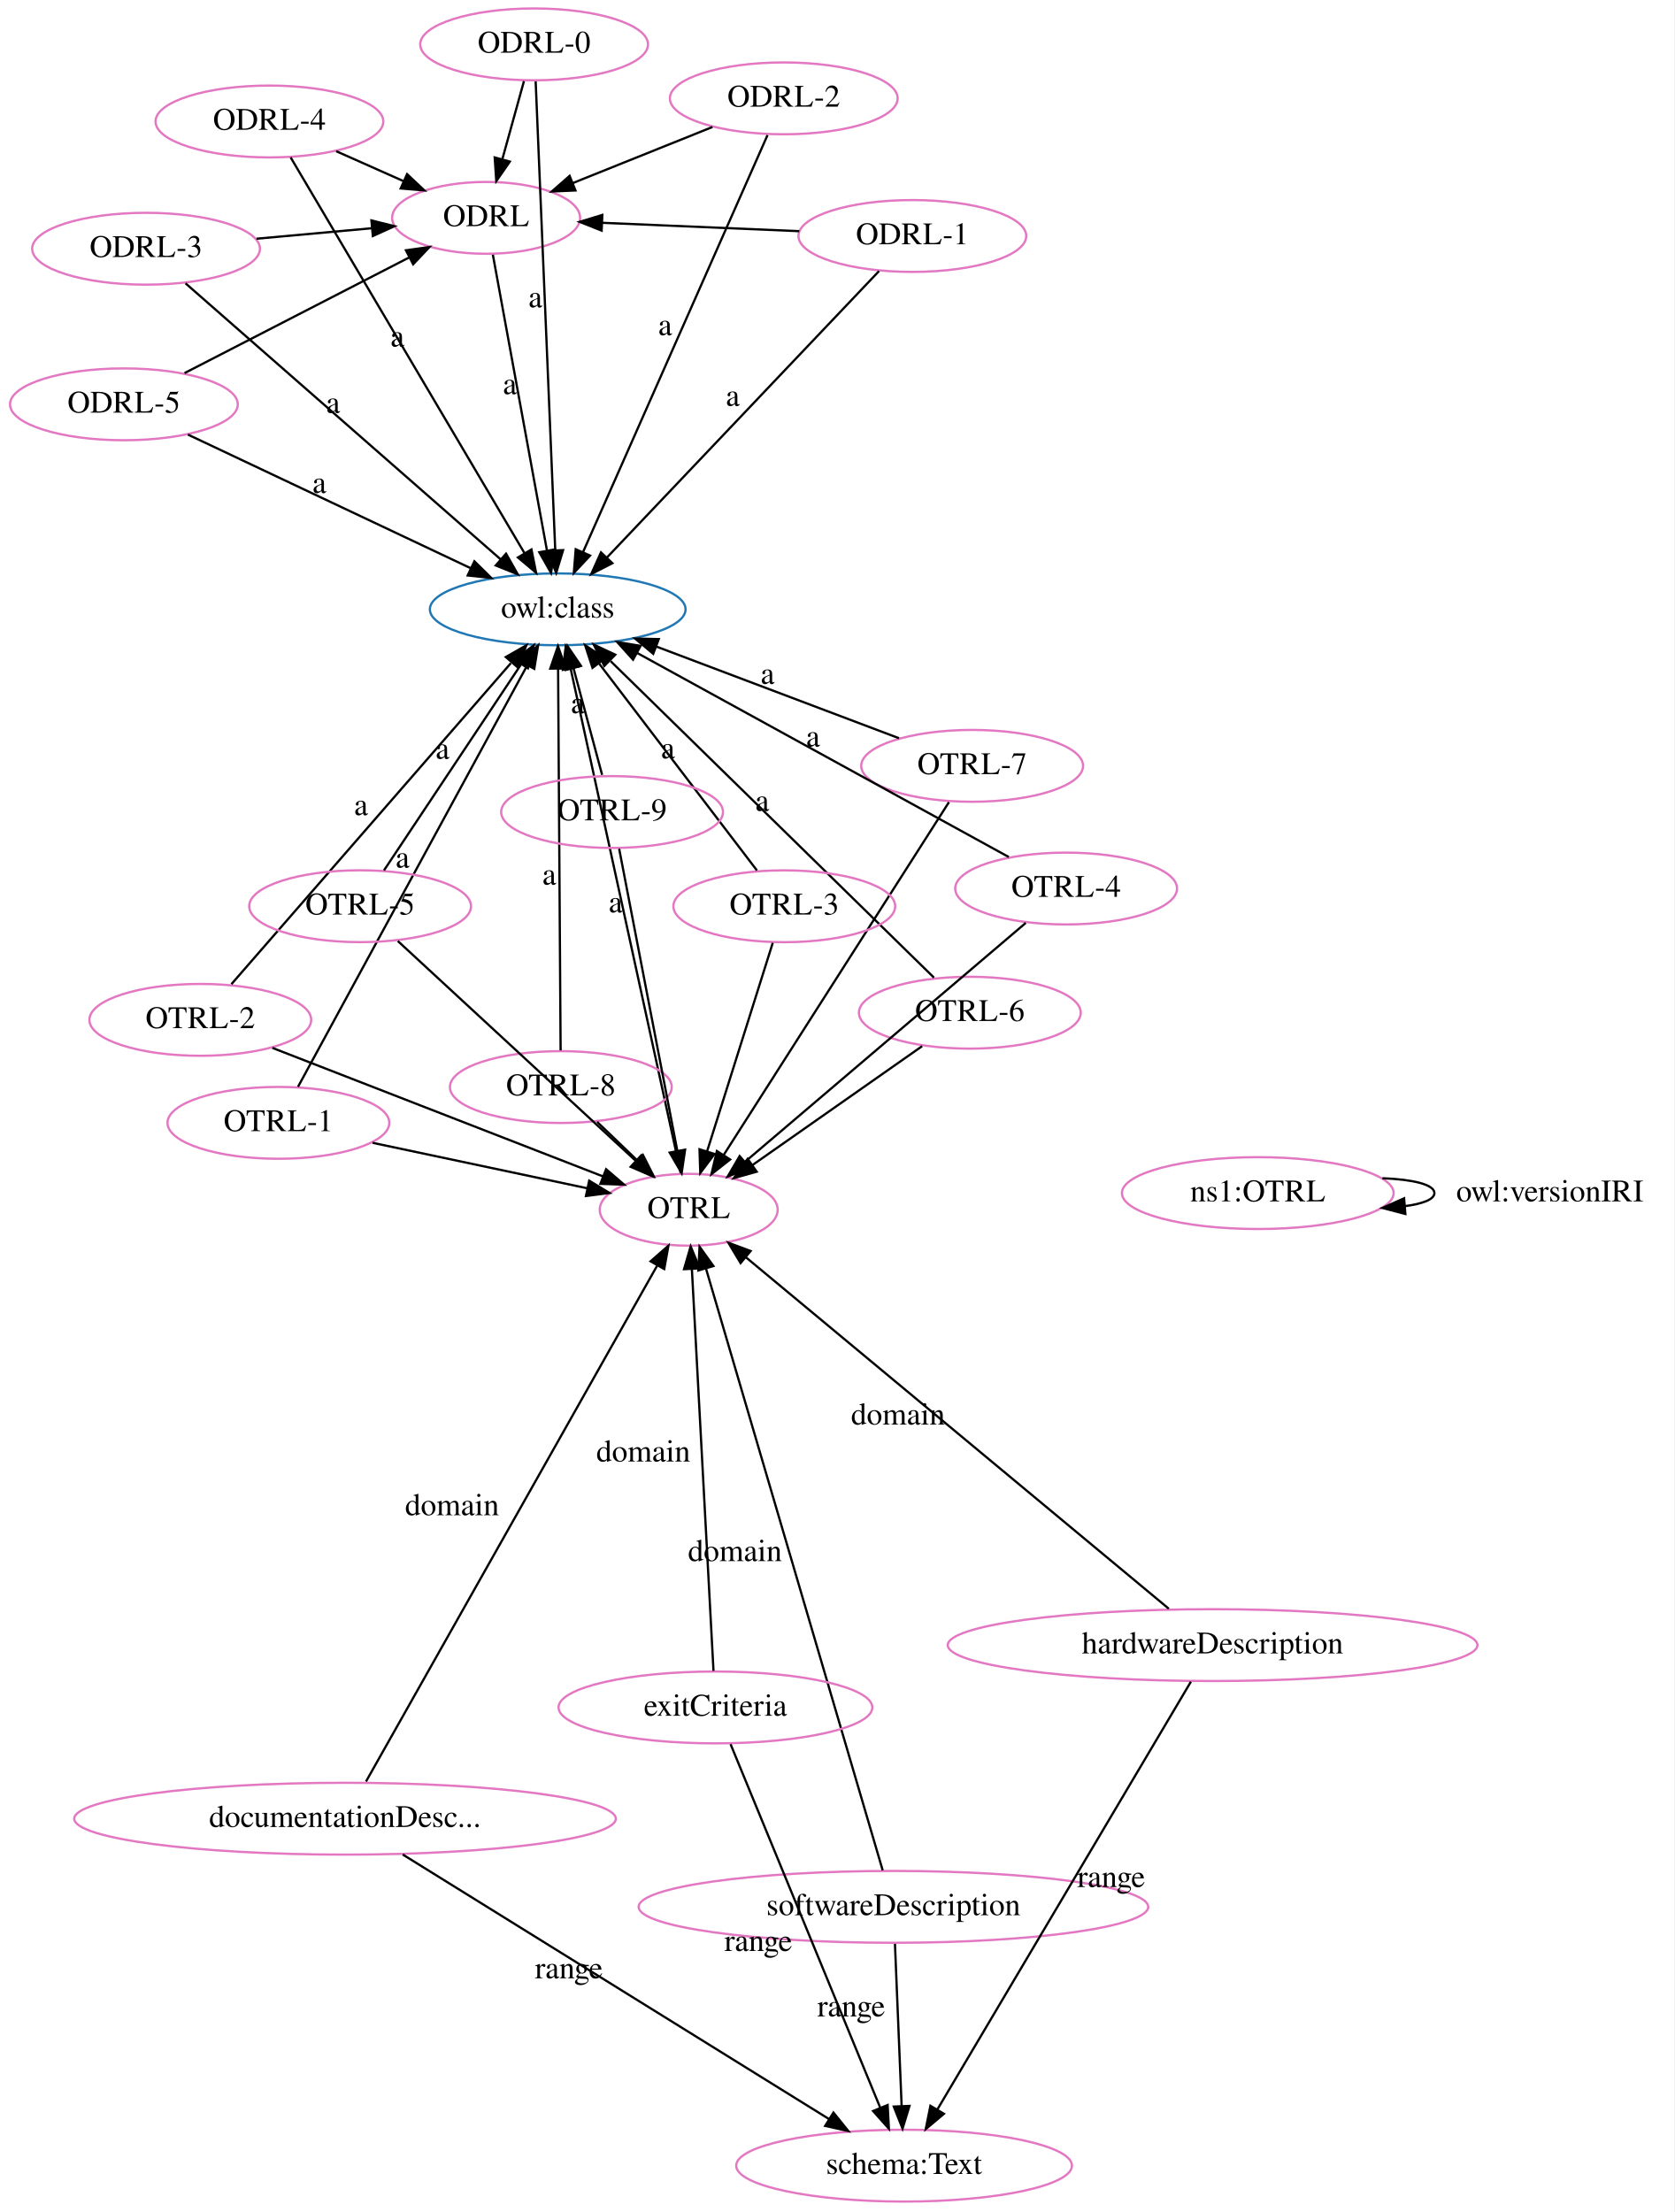
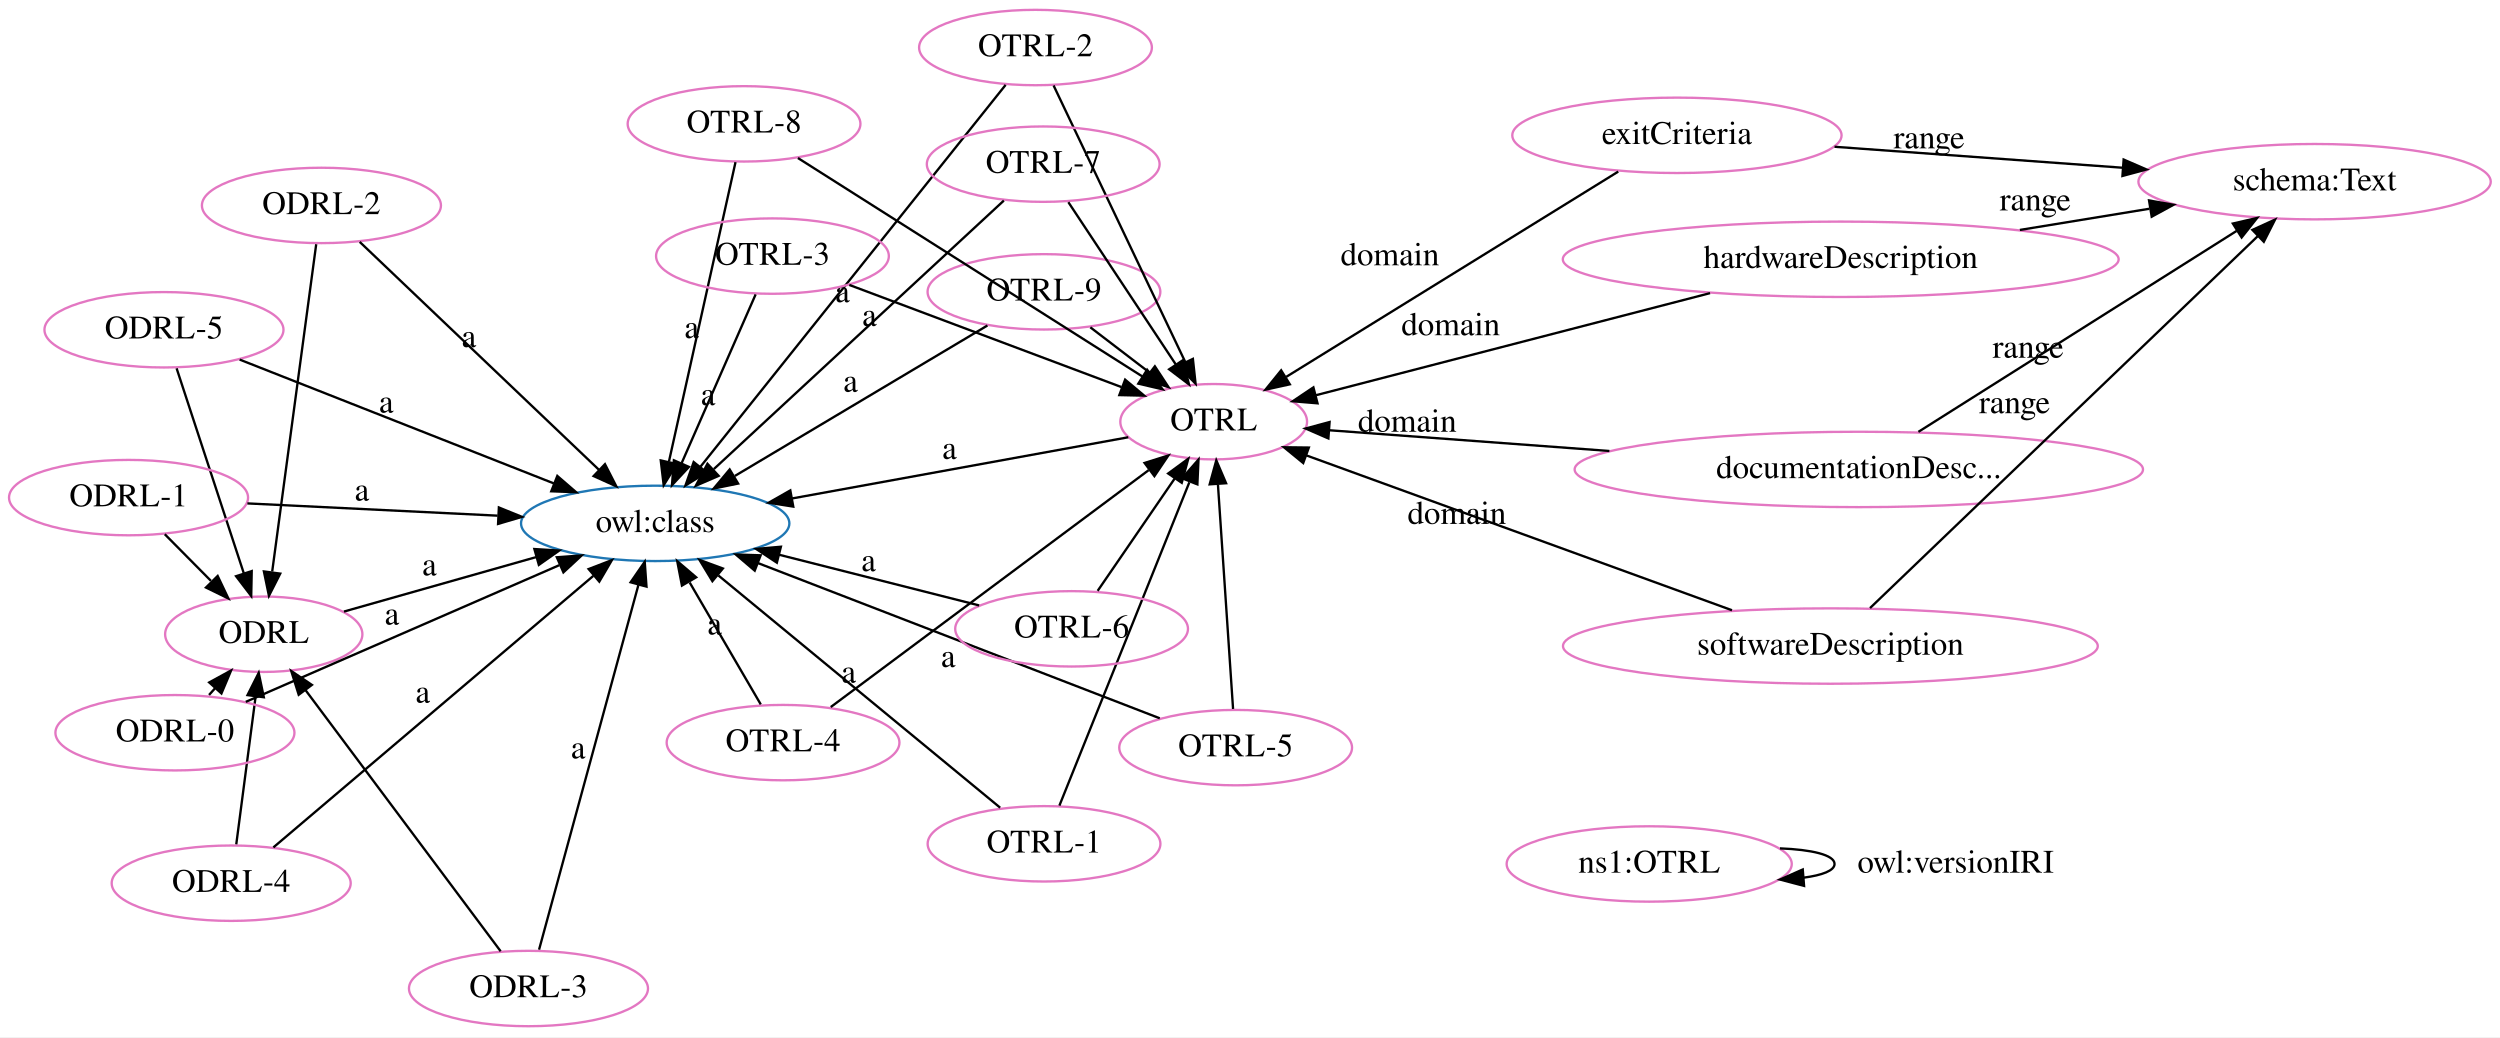
- <svg xmlns="http://www.w3.org/2000/svg" width="747pt" height="987pt" viewBox="0.00 0.00 747.05 987.00">
-   <g id="graph0" class="graph" transform="scale(1 1) rotate(0) translate(4 983)">
-     <polygon fill="white" stroke="transparent" points="-4,4 -4,-983 743.05,-983 743.05,4 -4,4" />
+ <svg xmlns="http://www.w3.org/2000/svg" width="1063pt" height="441pt" viewBox="0.00 0.00 1063.00 441.00">
+   <g id="graph0" class="graph" transform="scale(1 1) rotate(0) translate(4 437)">
+     <polygon fill="white" stroke="transparent" points="-4,4 -4,-437 1059,-437 1059,4 -4,4" />
    <g id="node1" class="node">
-       <ellipse fill="none" stroke="#1f77b4" cx="244.86" cy="-711.13" rx="57.05" ry="16.03" />
-       <text text-anchor="middle" x="244.86" y="-707.43" font-family="Times,serif" font-size="14.00">owl:class</text>
+       <ellipse fill="none" stroke="#e377c2" cx="108.15" cy="-167.32" rx="41.94" ry="16.03" />
+       <text text-anchor="middle" x="108.15" y="-163.62" font-family="Times,serif" font-size="14.00">ODRL</text>
    </g>
    <g id="node2" class="node">
-       <ellipse fill="none" stroke="#e377c2" cx="212.91" cy="-885.82" rx="41.94" ry="16.03" />
-       <text text-anchor="middle" x="212.91" y="-882.12" font-family="Times,serif" font-size="14.00">ODRL</text>
+       <ellipse fill="none" stroke="#1f77b4" cx="274.59" cy="-214.46" rx="57.05" ry="16.03" />
+       <text text-anchor="middle" x="274.59" y="-210.76" font-family="Times,serif" font-size="14.00">owl:class</text>
+     </g>
+     <g id="edge26" class="edge">
+       <path fill="none" stroke="black" d="M142.24,-176.97C165.76,-183.64 197.46,-192.61 223.93,-200.11" />
+       <polygon fill="black" stroke="black" points="223.22,-203.55 233.79,-202.91 225.12,-196.81 223.22,-203.55" />
+       <text text-anchor="middle" x="178.58" y="-192.34" font-family="Times,serif" font-size="14.00">a</text>
+     </g>
+     <g id="node3" class="node">
+       <ellipse fill="none" stroke="#e377c2" cx="512.06" cy="-257.69" rx="39.7" ry="16.03" />
+       <text text-anchor="middle" x="512.06" y="-253.99" font-family="Times,serif" font-size="14.00">OTRL</text>
+     </g>
+     <g id="edge28" class="edge">
+       <path fill="none" stroke="black" d="M475.74,-251.08C437.69,-244.15 377.36,-233.17 332.68,-225.04" />
+       <polygon fill="black" stroke="black" points="333.3,-221.59 322.83,-223.24 332.04,-228.48 333.3,-221.59" />
+       <text text-anchor="middle" x="399.71" y="-241.86" font-family="Times,serif" font-size="14.00">a</text>
+     </g>
+     <g id="node4" class="node">
+       <ellipse fill="none" stroke="#e377c2" cx="439.89" cy="-312.91" rx="49.49" ry="16.03" />
+       <text text-anchor="middle" x="439.89" y="-309.21" font-family="Times,serif" font-size="14.00">OTRL-9</text>
+     </g>
+     <g id="edge1" class="edge">
+       <path fill="none" stroke="black" d="M415.85,-298.6C387.57,-281.75 340.43,-253.68 308.46,-234.63" />
+       <polygon fill="black" stroke="black" points="309.85,-231.39 299.46,-229.28 306.26,-237.4 309.85,-231.39" />
+       <text text-anchor="middle" x="357.65" y="-270.41" font-family="Times,serif" font-size="14.00">a</text>
+     </g>
+     <g id="edge33" class="edge">
+       <path fill="none" stroke="black" d="M459.61,-297.82C467.37,-291.88 476.42,-284.96 484.79,-278.56" />
+       <polygon fill="black" stroke="black" points="487.05,-281.24 492.86,-272.38 482.79,-275.68 487.05,-281.24" />
+     </g>
+     <g id="node5" class="node">
+       <ellipse fill="none" stroke="#e377c2" cx="312.37" cy="-384.34" rx="49.49" ry="16.03" />
+       <text text-anchor="middle" x="312.37" y="-380.64" font-family="Times,serif" font-size="14.00">OTRL-8</text>
    </g>
    <g id="edge21" class="edge">
-       <path fill="none" stroke="black" d="M215.92,-869.38C221.47,-839 233.39,-773.83 240.07,-737.31" />
-       <polygon fill="black" stroke="black" points="243.53,-737.86 241.88,-727.39 236.64,-736.6 243.53,-737.86" />
-       <text text-anchor="middle" x="223.49" y="-807.15" font-family="Times,serif" font-size="14.00">a</text>
-     </g>
-     <g id="node3" class="node">
-       <ellipse fill="none" stroke="#e377c2" cx="303.31" cy="-443.2" rx="39.7" ry="16.03" />
-       <text text-anchor="middle" x="303.31" y="-439.5" font-family="Times,serif" font-size="14.00">OTRL</text>
+       <path fill="none" stroke="black" d="M308.74,-368.05C302.2,-338.62 288.35,-276.36 280.45,-240.81" />
+       <polygon fill="black" stroke="black" points="283.79,-239.7 278.2,-230.7 276.95,-241.22 283.79,-239.7" />
+       <text text-anchor="middle" x="290.1" y="-293.23" font-family="Times,serif" font-size="14.00">a</text>
+     </g>
+     <g id="edge12" class="edge">
+       <path fill="none" stroke="black" d="M335.27,-369.81C371.37,-346.92 441.51,-302.43 481.74,-276.92" />
+       <polygon fill="black" stroke="black" points="483.76,-279.78 490.33,-271.47 480.01,-273.87 483.76,-279.78" />
+     </g>
+     <g id="node6" class="node">
+       <ellipse fill="none" stroke="#e377c2" cx="328.95" cy="-121.24" rx="49.49" ry="16.03" />
+       <text text-anchor="middle" x="328.95" y="-117.54" font-family="Times,serif" font-size="14.00">OTRL-4</text>
+     </g>
+     <g id="edge3" class="edge">
+       <path fill="none" stroke="black" d="M319.48,-137.48C311.14,-151.78 298.86,-172.84 289.25,-189.32" />
+       <polygon fill="black" stroke="black" points="285.96,-188.01 283.95,-198.41 292.01,-191.53 285.96,-188.01" />
+       <text text-anchor="middle" x="299.86" y="-167.2" font-family="Times,serif" font-size="14.00">a</text>
+     </g>
+     <g id="edge5" class="edge">
+       <path fill="none" stroke="black" d="M349.24,-136.37C382.17,-160.91 447.29,-209.43 484.42,-237.1" />
+       <polygon fill="black" stroke="black" points="482.67,-240.16 492.78,-243.33 486.85,-234.54 482.67,-240.16" />
+     </g>
+     <g id="node7" class="node">
+       <ellipse fill="none" stroke="#e377c2" cx="980.16" cy="-359.75" rx="74.91" ry="16.03" />
+       <text text-anchor="middle" x="980.16" y="-356.05" font-family="Times,serif" font-size="14.00">schema:Text</text>
+     </g>
+     <g id="node8" class="node">
+       <ellipse fill="none" stroke="#e377c2" cx="778.68" cy="-326.75" rx="118.17" ry="16.03" />
+       <text text-anchor="middle" x="778.68" y="-323.05" font-family="Times,serif" font-size="14.00">hardwareDescription</text>
+     </g>
+     <g id="edge19" class="edge">
+       <path fill="none" stroke="black" d="M723.11,-312.36C673.31,-299.46 601.26,-280.8 555.55,-268.96" />
+       <polygon fill="black" stroke="black" points="556.21,-265.51 545.65,-266.39 554.46,-272.29 556.21,-265.51" />
+       <text text-anchor="middle" x="612.83" y="-294.46" font-family="Times,serif" font-size="14.00">domain</text>
    </g>
    <g id="edge30" class="edge">
-       <path fill="none" stroke="black" d="M299.74,-459.56C289.96,-504.4 262.64,-629.6 250.64,-684.62" />
-       <polygon fill="black" stroke="black" points="247.17,-684.13 248.45,-694.65 254,-685.62 247.17,-684.13" />
-       <text text-anchor="middle" x="270.69" y="-575.89" font-family="Times,serif" font-size="14.00">a</text>
-     </g>
-     <g id="node4" class="node">
-       <ellipse fill="none" stroke="#e377c2" cx="61.17" cy="-872.04" rx="50.82" ry="16.03" />
-       <text text-anchor="middle" x="61.17" y="-868.34" font-family="Times,serif" font-size="14.00">ODRL-3</text>
-     </g>
-     <g id="edge1" class="edge">
-       <path fill="none" stroke="black" d="M78.78,-856.61C111.48,-827.97 181.66,-766.49 219.47,-733.36" />
-       <polygon fill="black" stroke="black" points="221.81,-735.97 227.03,-726.75 217.2,-730.7 221.81,-735.97" />
-       <text text-anchor="middle" x="144.63" y="-798.79" font-family="Times,serif" font-size="14.00">a</text>
+       <path fill="none" stroke="black" d="M854.85,-339.23C872.92,-342.19 892.11,-345.33 909.91,-348.24" />
+       <polygon fill="black" stroke="black" points="909.77,-351.77 920.2,-349.93 910.9,-344.86 909.77,-351.77" />
+       <text text-anchor="middle" x="861.38" y="-347.54" font-family="Times,serif" font-size="14.00">range</text>
+     </g>
+     <g id="node9" class="node">
+       <ellipse fill="none" stroke="#e377c2" cx="697.24" cy="-69.64" rx="60.62" ry="16.03" />
+       <text text-anchor="middle" x="697.24" y="-65.94" font-family="Times,serif" font-size="14.00">ns1:OTRL</text>
+     </g>
+     <g id="edge25" class="edge">
+       <path fill="none" stroke="black" d="M752.84,-76.27C766.17,-75.75 776.05,-73.54 776.05,-69.64 776.05,-66.81 770.83,-64.86 762.87,-63.81" />
+       <polygon fill="black" stroke="black" points="763.09,-60.32 752.84,-63.01 762.53,-67.3 763.09,-60.32" />
+       <text text-anchor="middle" x="827.55" y="-65.94" font-family="Times,serif" font-size="14.00">owl:versionIRI</text>
+     </g>
+     <g id="node10" class="node">
+       <ellipse fill="none" stroke="#e377c2" cx="65.72" cy="-296.78" rx="50.82" ry="16.03" />
+       <text text-anchor="middle" x="65.72" y="-293.08" font-family="Times,serif" font-size="14.00">ODRL-5</text>
+     </g>
+     <g id="edge7" class="edge">
+       <path fill="none" stroke="black" d="M71.09,-280.39C78.3,-258.4 91.17,-219.14 99.69,-193.16" />
+       <polygon fill="black" stroke="black" points="103.03,-194.18 102.82,-183.58 96.38,-192 103.03,-194.18" />
+     </g>
+     <g id="edge6" class="edge">
+       <path fill="none" stroke="black" d="M97.9,-284.1C133.73,-269.98 191.84,-247.08 231.56,-231.42" />
+       <polygon fill="black" stroke="black" points="232.97,-234.63 240.99,-227.7 230.4,-228.11 232.97,-234.63" />
+       <text text-anchor="middle" x="160.23" y="-261.56" font-family="Times,serif" font-size="14.00">a</text>
+     </g>
+     <g id="node11" class="node">
+       <ellipse fill="none" stroke="#e377c2" cx="220.71" cy="-16.68" rx="50.82" ry="16.03" />
+       <text text-anchor="middle" x="220.71" y="-12.98" font-family="Times,serif" font-size="14.00">ODRL-3</text>
+     </g>
+     <g id="edge8" class="edge">
+       <path fill="none" stroke="black" d="M208.88,-32.52C189.07,-59.03 149.08,-112.55 125.89,-143.58" />
+       <polygon fill="black" stroke="black" points="123.01,-141.59 119.83,-151.7 128.62,-145.78 123.01,-141.59" />
+     </g>
+     <g id="edge31" class="edge">
+       <path fill="none" stroke="black" d="M225.21,-33.21C234.56,-67.54 256.17,-146.84 267.44,-188.23" />
+       <polygon fill="black" stroke="black" points="264.13,-189.4 270.14,-198.13 270.89,-187.56 264.13,-189.4" />
+       <text text-anchor="middle" x="241.83" y="-114.52" font-family="Times,serif" font-size="14.00">a</text>
+     </g>
+     <g id="node12" class="node">
+       <ellipse fill="none" stroke="#e377c2" cx="786.37" cy="-237.39" rx="120.83" ry="16.03" />
+       <text text-anchor="middle" x="786.37" y="-233.69" font-family="Times,serif" font-size="14.00">documentationDesc...</text>
+     </g>
+     <g id="edge27" class="edge">
+       <path fill="none" stroke="black" d="M680.31,-245.24C639.36,-248.27 594.51,-251.59 561.42,-254.04" />
+       <polygon fill="black" stroke="black" points="560.83,-250.57 551.11,-254.8 561.34,-257.55 560.83,-250.57" />
+       <text text-anchor="middle" x="594.37" y="-253.44" font-family="Times,serif" font-size="14.00">domain</text>
+     </g>
+     <g id="edge24" class="edge">
+       <path fill="none" stroke="black" d="M811.7,-253.38C846.37,-275.27 908.65,-314.6 947,-338.81" />
+       <polygon fill="black" stroke="black" points="945.41,-341.95 955.73,-344.33 949.14,-336.03 945.41,-341.95" />
+       <text text-anchor="middle" x="858.35" y="-284.9" font-family="Times,serif" font-size="14.00">range</text>
+     </g>
+     <g id="node13" class="node">
+       <ellipse fill="none" stroke="#e377c2" cx="439.92" cy="-78.21" rx="49.49" ry="16.03" />
+       <text text-anchor="middle" x="439.92" y="-74.51" font-family="Times,serif" font-size="14.00">OTRL-1</text>
+     </g>
+     <g id="edge11" class="edge">
+       <path fill="none" stroke="black" d="M421.27,-93.57C392,-117.7 335.13,-164.56 301.45,-192.32" />
+       <polygon fill="black" stroke="black" points="298.91,-189.88 293.42,-198.94 303.36,-195.28 298.91,-189.88" />
+       <text text-anchor="middle" x="356.86" y="-146.75" font-family="Times,serif" font-size="14.00">a</text>
+     </g>
+     <g id="edge14" class="edge">
+       <path fill="none" stroke="black" d="M446.45,-94.45C459,-125.69 486.6,-194.35 501.7,-231.9" />
+       <polygon fill="black" stroke="black" points="498.62,-233.64 505.6,-241.61 505.12,-231.03 498.62,-233.64" />
+     </g>
+     <g id="node14" class="node">
+       <ellipse fill="none" stroke="#e377c2" cx="436.29" cy="-416.79" rx="49.49" ry="16.03" />
+       <text text-anchor="middle" x="436.29" y="-413.09" font-family="Times,serif" font-size="14.00">OTRL-2</text>
+     </g>
+     <g id="edge34" class="edge">
+       <path fill="none" stroke="black" d="M423.6,-400.91C395.39,-365.62 327.33,-280.45 293.84,-238.56" />
+       <polygon fill="black" stroke="black" points="296.42,-236.17 287.44,-230.54 290.95,-240.54 296.42,-236.17" />
+       <text text-anchor="middle" x="354.22" y="-308.53" font-family="Times,serif" font-size="14.00">a</text>
+     </g>
+     <g id="edge39" class="edge">
+       <path fill="none" stroke="black" d="M443.98,-400.66C457.19,-372.9 484.33,-315.93 500.06,-282.9" />
+       <polygon fill="black" stroke="black" points="503.22,-284.4 504.36,-273.87 496.9,-281.39 503.22,-284.4" />
+     </g>
+     <g id="node15" class="node">
+       <ellipse fill="none" stroke="#e377c2" cx="709.03" cy="-379.46" rx="70.01" ry="16.03" />
+       <text text-anchor="middle" x="709.03" y="-375.76" font-family="Times,serif" font-size="14.00">exitCriteria</text>
+     </g>
+     <g id="edge20" class="edge">
+       <path fill="none" stroke="black" d="M684.08,-364.04C648.15,-341.82 581.85,-300.84 542.89,-276.75" />
+       <polygon fill="black" stroke="black" points="544.43,-273.59 534.08,-271.31 540.75,-279.54 544.43,-273.59" />
+       <text text-anchor="middle" x="586.99" y="-324.2" font-family="Times,serif" font-size="14.00">domain</text>
+     </g>
+     <g id="edge17" class="edge">
+       <path fill="none" stroke="black" d="M776.05,-374.59C813.04,-371.9 859.28,-368.54 898.39,-365.69" />
+       <polygon fill="black" stroke="black" points="898.97,-369.16 908.69,-364.94 898.46,-362.18 898.97,-369.16" />
+       <text text-anchor="middle" x="816.22" y="-373.94" font-family="Times,serif" font-size="14.00">range</text>
+     </g>
+     <g id="node16" class="node">
+       <ellipse fill="none" stroke="#e377c2" cx="50.66" cy="-225.42" rx="50.82" ry="16.03" />
+       <text text-anchor="middle" x="50.66" y="-221.72" font-family="Times,serif" font-size="14.00">ODRL-1</text>
+     </g>
+     <g id="edge35" class="edge">
+       <path fill="none" stroke="black" d="M66.06,-209.85C72.09,-203.76 79.12,-196.66 85.69,-190.02" />
+       <polygon fill="black" stroke="black" points="88.55,-192.1 93.1,-182.53 83.58,-187.18 88.55,-192.1" />
+     </g>
+     <g id="edge13" class="edge">
+       <path fill="none" stroke="black" d="M101.19,-222.95C132.64,-221.41 173.45,-219.41 207.58,-217.74" />
+       <polygon fill="black" stroke="black" points="208.12,-221.22 217.94,-217.23 207.78,-214.23 208.12,-221.22" />
+       <text text-anchor="middle" x="149.88" y="-224.14" font-family="Times,serif" font-size="14.00">a</text>
+     </g>
+     <g id="node17" class="node">
+       <ellipse fill="none" stroke="#e377c2" cx="521.4" cy="-119.11" rx="49.49" ry="16.03" />
+       <text text-anchor="middle" x="521.4" y="-115.41" font-family="Times,serif" font-size="14.00">OTRL-5</text>
+     </g>
+     <g id="edge15" class="edge">
+       <path fill="none" stroke="black" d="M489.14,-131.57C445.4,-148.47 367.17,-178.69 318.22,-197.6" />
+       <polygon fill="black" stroke="black" points="316.91,-194.36 308.85,-201.23 319.43,-200.89 316.91,-194.36" />
+       <text text-anchor="middle" x="399.18" y="-153.39" font-family="Times,serif" font-size="14.00">a</text>
+     </g>
+     <g id="edge10" class="edge">
+       <path fill="none" stroke="black" d="M520.3,-135.55C518.71,-159.1 515.77,-202.69 513.87,-230.92" />
+       <polygon fill="black" stroke="black" points="510.35,-231.06 513.17,-241.27 517.33,-231.53 510.35,-231.06" />
+     </g>
+     <g id="node18" class="node">
+       <ellipse fill="none" stroke="#e377c2" cx="94.3" cy="-61.46" rx="50.82" ry="16.03" />
+       <text text-anchor="middle" x="94.3" y="-57.76" font-family="Times,serif" font-size="14.00">ODRL-4</text>
+     </g>
+     <g id="edge29" class="edge">
+       <path fill="none" stroke="black" d="M96.46,-78C98.66,-94.78 102.09,-121.02 104.67,-140.72" />
+       <polygon fill="black" stroke="black" points="101.24,-141.44 106,-150.9 108.18,-140.53 101.24,-141.44" />
+     </g>
+     <g id="edge37" class="edge">
+       <path fill="none" stroke="black" d="M112.24,-76.69C144.2,-103.81 211.12,-160.6 248.28,-192.14" />
+       <polygon fill="black" stroke="black" points="246.29,-195.04 256.18,-198.84 250.82,-189.7 246.29,-195.04" />
+       <text text-anchor="middle" x="175.76" y="-138.21" font-family="Times,serif" font-size="14.00">a</text>
+     </g>
+     <g id="node19" class="node">
+       <ellipse fill="none" stroke="#e377c2" cx="132.67" cy="-349.65" rx="50.82" ry="16.03" />
+       <text text-anchor="middle" x="132.67" y="-345.95" font-family="Times,serif" font-size="14.00">ODRL-2</text>
+     </g>
+     <g id="edge36" class="edge">
+       <path fill="none" stroke="black" d="M130.45,-333.15C126.2,-301.56 116.89,-232.27 111.74,-194.01" />
+       <polygon fill="black" stroke="black" points="115.15,-193.1 110.35,-183.65 108.21,-194.03 115.15,-193.1" />
+     </g>
+     <g id="edge16" class="edge">
+       <path fill="none" stroke="black" d="M148.95,-334.14C173.95,-310.33 221.91,-264.64 250.8,-237.12" />
+       <polygon fill="black" stroke="black" points="253.23,-239.64 258.06,-230.21 248.41,-234.57 253.23,-239.64" />
+       <text text-anchor="middle" x="195.38" y="-289.43" font-family="Times,serif" font-size="14.00">a</text>
+     </g>
+     <g id="node20" class="node">
+       <ellipse fill="none" stroke="#e377c2" cx="324.45" cy="-328.11" rx="49.49" ry="16.03" />
+       <text text-anchor="middle" x="324.45" y="-324.41" font-family="Times,serif" font-size="14.00">OTRL-3</text>
+     </g>
+     <g id="edge38" class="edge">
+       <path fill="none" stroke="black" d="M317.3,-311.82C309.08,-293.09 295.48,-262.09 285.84,-240.1" />
+       <polygon fill="black" stroke="black" points="288.94,-238.47 281.72,-230.71 282.53,-241.28 288.94,-238.47" />
+       <text text-anchor="middle" x="297.07" y="-264.76" font-family="Times,serif" font-size="14.00">a</text>
+     </g>
+     <g id="edge2" class="edge">
+       <path fill="none" stroke="black" d="M357.13,-315.84C389.33,-303.76 438.55,-285.28 472.84,-272.41" />
+       <polygon fill="black" stroke="black" points="474.4,-275.57 482.53,-268.77 471.94,-269.01 474.4,-275.57" />
+     </g>
+     <g id="node21" class="node">
+       <ellipse fill="none" stroke="#e377c2" cx="451.64" cy="-169.62" rx="49.49" ry="16.03" />
+       <text text-anchor="middle" x="451.64" y="-165.92" font-family="Times,serif" font-size="14.00">OTRL-6</text>
+     </g>
+     <g id="edge40" class="edge">
+       <path fill="none" stroke="black" d="M412.34,-179.57C387.3,-185.91 354.55,-194.21 327.27,-201.12" />
+       <polygon fill="black" stroke="black" points="326.32,-197.75 317.49,-203.6 328.04,-204.53 326.32,-197.75" />
+       <text text-anchor="middle" x="365.31" y="-194.14" font-family="Times,serif" font-size="14.00">a</text>
+     </g>
+     <g id="edge32" class="edge">
+       <path fill="none" stroke="black" d="M462.72,-185.77C471.89,-199.14 485.06,-218.33 495.48,-233.53" />
+       <polygon fill="black" stroke="black" points="492.71,-235.67 501.25,-241.94 498.48,-231.71 492.71,-235.67" />
+     </g>
+     <g id="node22" class="node">
+       <ellipse fill="none" stroke="#e377c2" cx="774.28" cy="-162.3" rx="113.69" ry="16.03" />
+       <text text-anchor="middle" x="774.28" y="-158.6" font-family="Times,serif" font-size="14.00">softwareDescription</text>
+     </g>
+     <g id="edge23" class="edge">
+       <path fill="none" stroke="black" d="M732.44,-177.52C682.66,-195.63 600.18,-225.63 551.49,-243.35" />
+       <polygon fill="black" stroke="black" points="550.13,-240.12 541.93,-246.83 552.52,-246.7 550.13,-240.12" />
+       <text text-anchor="middle" x="615.46" y="-214.23" font-family="Times,serif" font-size="14.00">domain</text>
+     </g>
+     <g id="edge22" class="edge">
+       <path fill="none" stroke="black" d="M791.13,-178.45C827.56,-213.4 913.79,-296.1 956.01,-336.59" />
+       <polygon fill="black" stroke="black" points="953.72,-339.25 963.36,-343.64 958.57,-334.19 953.72,-339.25" />
+       <text text-anchor="middle" x="852.57" y="-261.32" font-family="Times,serif" font-size="14.00">range</text>
+     </g>
+     <g id="node23" class="node">
+       <ellipse fill="none" stroke="#e377c2" cx="70.38" cy="-125.44" rx="50.82" ry="16.03" />
+       <text text-anchor="middle" x="70.38" y="-121.74" font-family="Times,serif" font-size="14.00">ODRL-0</text>
+     </g>
+     <g id="edge9" class="edge">
+       <path fill="none" stroke="black" d="M84.88,-141.51C85.74,-142.47 86.62,-143.45 87.51,-144.43" />
+       <polygon fill="black" stroke="black" points="84.96,-146.83 94.26,-151.91 90.16,-142.14 84.96,-146.83" />
    </g>
    <g id="edge18" class="edge">
-       <path fill="none" stroke="black" d="M110.43,-876.51C126.92,-878.01 145.32,-879.68 161.93,-881.19" />
-       <polygon fill="black" stroke="black" points="161.73,-884.68 172.01,-882.1 162.37,-877.71 161.73,-884.68" />
-     </g>
-     <g id="node5" class="node">
-       <ellipse fill="none" stroke="#e377c2" cx="399.41" cy="-16.65" rx="74.91" ry="16.03" />
-       <text text-anchor="middle" x="399.41" y="-12.95" font-family="Times,serif" font-size="14.00">schema:Text</text>
-     </g>
-     <g id="node6" class="node">
-       <ellipse fill="none" stroke="#e377c2" cx="120.23" cy="-481.98" rx="49.49" ry="16.03" />
-       <text text-anchor="middle" x="120.23" y="-478.28" font-family="Times,serif" font-size="14.00">OTRL-1</text>
-     </g>
-     <g id="edge26" class="edge">
-       <path fill="none" stroke="black" d="M128.99,-498.09C150.4,-537.45 205.48,-638.73 231.22,-686.06" />
-       <polygon fill="black" stroke="black" points="228.25,-687.92 236.1,-695.03 234.4,-684.58 228.25,-687.92" />
-       <text text-anchor="middle" x="175.61" y="-595.87" font-family="Times,serif" font-size="14.00">a</text>
-     </g>
-     <g id="edge13" class="edge">
-       <path fill="none" stroke="black" d="M162.23,-473.08C190.85,-467.02 228.7,-459 257.99,-452.8" />
-       <polygon fill="black" stroke="black" points="258.91,-456.18 267.97,-450.69 257.46,-449.34 258.91,-456.18" />
-     </g>
-     <g id="node7" class="node">
-       <ellipse fill="none" stroke="#e377c2" cx="345.73" cy="-939.14" rx="50.82" ry="16.03" />
-       <text text-anchor="middle" x="345.73" y="-935.44" font-family="Times,serif" font-size="14.00">ODRL-2</text>
-     </g>
-     <g id="edge27" class="edge">
-       <path fill="none" stroke="black" d="M338.48,-922.74C321.1,-883.46 277,-783.77 256.13,-736.61" />
-       <polygon fill="black" stroke="black" points="259.29,-735.11 252.05,-727.38 252.89,-737.94 259.29,-735.11" />
-       <text text-anchor="middle" x="292.8" y="-833.47" font-family="Times,serif" font-size="14.00">a</text>
-     </g>
-     <g id="edge15" class="edge">
-       <path fill="none" stroke="black" d="M313.92,-926.37C295.19,-918.85 271.36,-909.28 251.56,-901.33" />
-       <polygon fill="black" stroke="black" points="252.78,-898.05 242.2,-897.57 250.17,-904.55 252.78,-898.05" />
-     </g>
-     <g id="node8" class="node">
-       <ellipse fill="none" stroke="#e377c2" cx="394.66" cy="-132.13" rx="113.69" ry="16.03" />
-       <text text-anchor="middle" x="394.66" y="-128.43" font-family="Times,serif" font-size="14.00">softwareDescription</text>
-     </g>
-     <g id="edge17" class="edge">
-       <path fill="none" stroke="black" d="M389.87,-148.42C374.99,-199.11 329.37,-354.44 311.05,-416.84" />
-       <polygon fill="black" stroke="black" points="307.61,-416.12 308.15,-426.7 314.33,-418.09 307.61,-416.12" />
-       <text text-anchor="middle" x="323.96" y="-286.43" font-family="Times,serif" font-size="14.00">domain</text>
-     </g>
-     <g id="edge40" class="edge">
-       <path fill="none" stroke="black" d="M395.34,-115.59C396.11,-96.72 397.4,-65.61 398.32,-43.31" />
-       <polygon fill="black" stroke="black" points="401.82,-43.3 398.73,-33.17 394.82,-43.01 401.82,-43.3" />
-       <text text-anchor="middle" x="375.83" y="-83.25" font-family="Times,serif" font-size="14.00">range</text>
-     </g>
-     <g id="node9" class="node">
-       <ellipse fill="none" stroke="#e377c2" cx="85.38" cy="-527.94" rx="49.49" ry="16.03" />
-       <text text-anchor="middle" x="85.38" y="-524.24" font-family="Times,serif" font-size="14.00">OTRL-2</text>
-     </g>
-     <g id="edge6" class="edge">
-       <path fill="none" stroke="black" d="M99.26,-543.87C127.3,-576.08 190.85,-649.09 223.95,-687.11" />
-       <polygon fill="black" stroke="black" points="221.7,-689.85 230.9,-695.1 226.98,-685.26 221.7,-689.85" />
-       <text text-anchor="middle" x="157.1" y="-619.29" font-family="Times,serif" font-size="14.00">a</text>
-     </g>
-     <g id="edge33" class="edge">
-       <path fill="none" stroke="black" d="M117.54,-515.43C156.78,-500.18 223.06,-474.41 264.93,-458.13" />
-       <polygon fill="black" stroke="black" points="266.45,-461.29 274.5,-454.4 263.91,-454.77 266.45,-461.29" />
-     </g>
-     <g id="node10" class="node">
-       <ellipse fill="none" stroke="#e377c2" cx="557.24" cy="-450.64" rx="60.62" ry="16.03" />
-       <text text-anchor="middle" x="557.24" y="-446.94" font-family="Times,serif" font-size="14.00">ns1:OTRL</text>
-     </g>
-     <g id="edge8" class="edge">
-       <path fill="none" stroke="black" d="M612.84,-457.27C626.17,-456.75 636.05,-454.54 636.05,-450.64 636.05,-447.81 630.83,-445.86 622.87,-444.81" />
-       <polygon fill="black" stroke="black" points="623.09,-441.32 612.84,-444.01 622.53,-448.3 623.09,-441.32" />
-       <text text-anchor="middle" x="687.55" y="-446.94" font-family="Times,serif" font-size="14.00">owl:versionIRI</text>
-     </g>
-     <g id="node11" class="node">
-       <ellipse fill="none" stroke="#e377c2" cx="403.1" cy="-877.73" rx="50.82" ry="16.03" />
-       <text text-anchor="middle" x="403.1" y="-874.03" font-family="Times,serif" font-size="14.00">ODRL-1</text>
-     </g>
-     <g id="edge9" class="edge">
-       <path fill="none" stroke="black" d="M388.22,-862.06C360.18,-832.54 299.42,-768.57 266.73,-734.16" />
-       <polygon fill="black" stroke="black" points="269.25,-731.72 259.82,-726.88 264.17,-736.54 269.25,-731.72" />
-       <text text-anchor="middle" x="322.97" y="-801.91" font-family="Times,serif" font-size="14.00">a</text>
-     </g>
-     <g id="edge16" class="edge">
-       <path fill="none" stroke="black" d="M352.64,-879.87C325.51,-881.03 292.11,-882.45 264.77,-883.61" />
-       <polygon fill="black" stroke="black" points="264.46,-880.12 254.62,-884.04 264.76,-887.12 264.46,-880.12" />
-     </g>
-     <g id="node12" class="node">
-       <ellipse fill="none" stroke="#e377c2" cx="428.75" cy="-531.13" rx="49.49" ry="16.03" />
-       <text text-anchor="middle" x="428.75" y="-527.43" font-family="Times,serif" font-size="14.00">OTRL-6</text>
-     </g>
-     <g id="edge12" class="edge">
-       <path fill="none" stroke="black" d="M412.75,-546.78C380.29,-578.57 306.52,-650.77 268.49,-687.99" />
-       <polygon fill="black" stroke="black" points="265.65,-685.88 260.95,-695.38 270.54,-690.88 265.65,-685.88" />
-       <text text-anchor="middle" x="336.12" y="-621.19" font-family="Times,serif" font-size="14.00">a</text>
-     </g>
-     <g id="edge29" class="edge">
-       <path fill="none" stroke="black" d="M407.47,-516.21C386.64,-501.61 354.78,-479.28 331.78,-463.16" />
-       <polygon fill="black" stroke="black" points="333.64,-460.19 323.44,-457.32 329.62,-465.92 333.64,-460.19" />
-     </g>
-     <g id="node13" class="node">
-       <ellipse fill="none" stroke="#e377c2" cx="149.95" cy="-171.47" rx="120.83" ry="16.03" />
-       <text text-anchor="middle" x="149.95" y="-167.77" font-family="Times,serif" font-size="14.00">documentationDesc...</text>
-     </g>
-     <g id="edge20" class="edge">
-       <path fill="none" stroke="black" d="M159.31,-188.06C185.26,-234.04 258.23,-363.33 289.16,-418.14" />
-       <polygon fill="black" stroke="black" points="286.3,-420.19 294.26,-427.17 292.39,-416.75 286.3,-420.19" />
-       <text text-anchor="middle" x="197.73" y="-306.9" font-family="Times,serif" font-size="14.00">domain</text>
-     </g>
-     <g id="edge3" class="edge">
-       <path fill="none" stroke="black" d="M175.7,-155.49C221.15,-127.28 315.53,-68.71 365.95,-37.42" />
-       <polygon fill="black" stroke="black" points="367.89,-40.34 374.54,-32.09 364.19,-34.39 367.89,-40.34" />
-       <text text-anchor="middle" x="249.83" y="-100.25" font-family="Times,serif" font-size="14.00">range</text>
-     </g>
-     <g id="node14" class="node">
-       <ellipse fill="none" stroke="#e377c2" cx="315.24" cy="-221.12" rx="70.01" ry="16.03" />
-       <text text-anchor="middle" x="315.24" y="-217.42" font-family="Times,serif" font-size="14.00">exitCriteria</text>
-     </g>
-     <g id="edge39" class="edge">
-       <path fill="none" stroke="black" d="M314.37,-237.45C312.32,-275.47 307.23,-370.2 304.73,-416.66" />
-       <polygon fill="black" stroke="black" points="301.23,-416.68 304.18,-426.85 308.22,-417.05 301.23,-416.68" />
-       <text text-anchor="middle" x="283.05" y="-330.85" font-family="Times,serif" font-size="14.00">domain</text>
+       <path fill="none" stroke="black" d="M100.51,-138.58C135.8,-153.96 194.42,-179.51 233.76,-196.67" />
+       <polygon fill="black" stroke="black" points="232.76,-200.05 243.33,-200.83 235.56,-193.63 232.76,-200.05" />
+       <text text-anchor="middle" x="162.64" y="-171.42" font-family="Times,serif" font-size="14.00">a</text>
+     </g>
+     <g id="node24" class="node">
+       <ellipse fill="none" stroke="#e377c2" cx="439.57" cy="-367.2" rx="49.49" ry="16.03" />
+       <text text-anchor="middle" x="439.57" y="-363.5" font-family="Times,serif" font-size="14.00">OTRL-7</text>
+     </g>
+     <g id="edge41" class="edge">
+       <path fill="none" stroke="black" d="M422.84,-351.72C393.72,-324.75 333.56,-269.06 299.51,-237.54" />
+       <polygon fill="black" stroke="black" points="301.57,-234.67 291.85,-230.45 296.81,-239.81 301.57,-234.67" />
+       <text text-anchor="middle" x="365.67" y="-298.43" font-family="Times,serif" font-size="14.00">a</text>
    </g>
    <g id="edge4" class="edge">
-       <path fill="none" stroke="black" d="M321.99,-204.73C336.58,-169.29 371.17,-85.26 388.75,-42.55" />
-       <polygon fill="black" stroke="black" points="392.07,-43.7 392.64,-33.12 385.59,-41.03 392.07,-43.7" />
-       <text text-anchor="middle" x="334.37" y="-112.44" font-family="Times,serif" font-size="14.00">range</text>
-     </g>
-     <g id="node15" class="node">
-       <ellipse fill="none" stroke="#e377c2" cx="429.78" cy="-641.29" rx="49.49" ry="16.03" />
-       <text text-anchor="middle" x="429.78" y="-637.59" font-family="Times,serif" font-size="14.00">OTRL-7</text>
-     </g>
-     <g id="edge31" class="edge">
-       <path fill="none" stroke="black" d="M397.15,-653.61C367.04,-664.98 322.11,-681.95 288.85,-694.52" />
-       <polygon fill="black" stroke="black" points="287.48,-691.29 279.36,-698.1 289.95,-697.84 287.48,-691.29" />
-       <text text-anchor="middle" x="338.5" y="-677.87" font-family="Times,serif" font-size="14.00">a</text>
-     </g>
-     <g id="edge11" class="edge">
-       <path fill="none" stroke="black" d="M419.43,-625.08C397.27,-590.37 345.13,-508.71 318.92,-467.66" />
-       <polygon fill="black" stroke="black" points="321.78,-465.63 313.45,-459.08 315.88,-469.4 321.78,-465.63" />
-     </g>
-     <g id="node16" class="node">
-       <ellipse fill="none" stroke="#e377c2" cx="345.96" cy="-578.63" rx="49.49" ry="16.03" />
-       <text text-anchor="middle" x="345.96" y="-574.93" font-family="Times,serif" font-size="14.00">OTRL-3</text>
-     </g>
-     <g id="edge34" class="edge">
-       <path fill="none" stroke="black" d="M333.76,-594.61C316.23,-617.59 283.76,-660.15 263.29,-686.98" />
-       <polygon fill="black" stroke="black" points="260.38,-685.02 257.1,-695.09 265.94,-689.26 260.38,-685.02" />
-       <text text-anchor="middle" x="294.03" y="-644.59" font-family="Times,serif" font-size="14.00">a</text>
-     </g>
-     <g id="edge25" class="edge">
-       <path fill="none" stroke="black" d="M340.81,-562.29C333.54,-539.21 320.19,-496.81 311.53,-469.33" />
-       <polygon fill="black" stroke="black" points="314.81,-468.08 308.47,-459.6 308.13,-470.19 314.81,-468.08" />
-     </g>
-     <g id="node17" class="node">
-       <ellipse fill="none" stroke="#e377c2" cx="116.22" cy="-928.82" rx="50.82" ry="16.03" />
-       <text text-anchor="middle" x="116.22" y="-925.12" font-family="Times,serif" font-size="14.00">ODRL-4</text>
-     </g>
-     <g id="edge37" class="edge">
-       <path fill="none" stroke="black" d="M125.68,-912.81C147.84,-875.32 203.23,-781.57 229.96,-736.33" />
-       <polygon fill="black" stroke="black" points="233.14,-737.85 235.21,-727.46 227.11,-734.28 233.14,-737.85" />
-       <text text-anchor="middle" x="173.32" y="-828.37" font-family="Times,serif" font-size="14.00">a</text>
-     </g>
-     <g id="edge2" class="edge">
-       <path fill="none" stroke="black" d="M146.02,-915.56C155.52,-911.34 166.15,-906.61 176.09,-902.19" />
-       <polygon fill="black" stroke="black" points="177.64,-905.33 185.35,-898.07 174.79,-898.94 177.64,-905.33" />
-     </g>
-     <g id="node18" class="node">
-       <ellipse fill="none" stroke="#e377c2" cx="537.07" cy="-248.93" rx="118.17" ry="16.03" />
-       <text text-anchor="middle" x="537.07" y="-245.23" font-family="Times,serif" font-size="14.00">hardwareDescription</text>
-     </g>
-     <g id="edge14" class="edge">
-       <path fill="none" stroke="black" d="M517.54,-265.16C475.41,-300.18 375.99,-382.8 328.9,-421.93" />
-       <polygon fill="black" stroke="black" points="326.46,-419.41 321.01,-428.49 330.93,-424.79 326.46,-419.41" />
-       <text text-anchor="middle" x="396.72" y="-347.35" font-family="Times,serif" font-size="14.00">domain</text>
-     </g>
-     <g id="edge10" class="edge">
-       <path fill="none" stroke="black" d="M527.39,-232.6C503.69,-192.62 442.65,-89.61 414.3,-41.77" />
-       <polygon fill="black" stroke="black" points="417.19,-39.79 409.08,-32.97 411.17,-43.36 417.19,-39.79" />
-       <text text-anchor="middle" x="491.84" y="-140.98" font-family="Times,serif" font-size="14.00">range</text>
-     </g>
-     <g id="node19" class="node">
-       <ellipse fill="none" stroke="#e377c2" cx="51.29" cy="-802.61" rx="50.82" ry="16.03" />
-       <text text-anchor="middle" x="51.29" y="-798.91" font-family="Times,serif" font-size="14.00">ODRL-5</text>
-     </g>
-     <g id="edge38" class="edge">
-       <path fill="none" stroke="black" d="M79.85,-789.11C113.3,-773.3 168.86,-747.04 206.16,-729.42" />
-       <polygon fill="black" stroke="black" points="207.68,-732.57 215.22,-725.13 204.69,-726.24 207.68,-732.57" />
-       <text text-anchor="middle" x="138.5" y="-763.06" font-family="Times,serif" font-size="14.00">a</text>
-     </g>
-     <g id="edge5" class="edge">
-       <path fill="none" stroke="black" d="M78.34,-816.54C105.83,-830.69 148.51,-852.66 178.41,-868.06" />
-       <polygon fill="black" stroke="black" points="177.14,-871.34 187.64,-872.8 180.35,-865.12 177.14,-871.34" />
-     </g>
-     <g id="node20" class="node">
-       <ellipse fill="none" stroke="#e377c2" cx="246.25" cy="-497.95" rx="49.49" ry="16.03" />
-       <text text-anchor="middle" x="246.25" y="-494.25" font-family="Times,serif" font-size="14.00">OTRL-8</text>
-     </g>
-     <g id="edge19" class="edge">
-       <path fill="none" stroke="black" d="M246.15,-514.33C245.91,-550.99 245.32,-639.94 245.03,-684.61" />
-       <polygon fill="black" stroke="black" points="241.53,-684.68 244.97,-694.7 248.53,-684.72 241.53,-684.68" />
-       <text text-anchor="middle" x="241.09" y="-588.27" font-family="Times,serif" font-size="14.00">a</text>
-     </g>
-     <g id="edge32" class="edge">
-       <path fill="none" stroke="black" d="M262.45,-482.41C268.01,-477.08 274.34,-471 280.33,-465.25" />
-       <polygon fill="black" stroke="black" points="282.87,-467.67 287.66,-458.22 278.02,-462.62 282.87,-467.67" />
-     </g>
-     <g id="node21" class="node">
-       <ellipse fill="none" stroke="#e377c2" cx="156.69" cy="-578.65" rx="49.49" ry="16.03" />
-       <text text-anchor="middle" x="156.69" y="-574.95" font-family="Times,serif" font-size="14.00">OTRL-5</text>
-     </g>
-     <g id="edge22" class="edge">
-       <path fill="none" stroke="black" d="M167.33,-594.63C182.55,-617.51 210.69,-659.79 228.55,-686.63" />
-       <polygon fill="black" stroke="black" points="225.73,-688.71 234.19,-695.09 231.56,-684.83 225.73,-688.71" />
-       <text text-anchor="middle" x="193.44" y="-644.43" font-family="Times,serif" font-size="14.00">a</text>
-     </g>
-     <g id="edge35" class="edge">
-       <path fill="none" stroke="black" d="M173.51,-563.11C199.61,-539 249.95,-492.5 279.68,-465.03" />
-       <polygon fill="black" stroke="black" points="282.16,-467.5 287.13,-458.15 277.41,-462.36 282.16,-467.5" />
-     </g>
-     <g id="node22" class="node">
-       <ellipse fill="none" stroke="#e377c2" cx="471.72" cy="-586.54" rx="49.49" ry="16.03" />
-       <text text-anchor="middle" x="471.72" y="-582.84" font-family="Times,serif" font-size="14.00">OTRL-4</text>
-     </g>
-     <g id="edge23" class="edge">
-       <path fill="none" stroke="black" d="M446.14,-600.59C405.59,-622.85 326.46,-666.31 280.42,-691.6" />
-       <polygon fill="black" stroke="black" points="278.48,-688.67 271.4,-696.55 281.85,-694.81 278.48,-688.67" />
-       <text text-anchor="middle" x="358.78" y="-649.89" font-family="Times,serif" font-size="14.00">a</text>
-     </g>
-     <g id="edge36" class="edge">
-       <path fill="none" stroke="black" d="M453.7,-571.2C423.53,-545.52 362.75,-493.8 328.41,-464.57" />
-       <polygon fill="black" stroke="black" points="330.58,-461.82 320.69,-458 326.04,-467.15 330.58,-461.82" />
-     </g>
-     <g id="node23" class="node">
-       <ellipse fill="none" stroke="#e377c2" cx="269.12" cy="-620.68" rx="49.49" ry="16.03" />
-       <text text-anchor="middle" x="269.12" y="-616.98" font-family="Times,serif" font-size="14.00">OTRL-9</text>
-     </g>
-     <g id="edge41" class="edge">
-       <path fill="none" stroke="black" d="M264.67,-637.27C261.11,-650.53 256.06,-669.37 251.95,-684.7" />
-       <polygon fill="black" stroke="black" points="248.49,-684.08 249.28,-694.64 255.25,-685.89 248.49,-684.08" />
-       <text text-anchor="middle" x="253.81" y="-664.79" font-family="Times,serif" font-size="14.00">a</text>
-     </g>
-     <g id="edge7" class="edge">
-       <path fill="none" stroke="black" d="M272.27,-604.3C278.2,-573.53 291.05,-506.84 298.21,-469.63" />
-       <polygon fill="black" stroke="black" points="301.7,-470.02 300.16,-459.54 294.83,-468.7 301.7,-470.02" />
-     </g>
-     <g id="node24" class="node">
-       <ellipse fill="none" stroke="#e377c2" cx="234.33" cy="-963.23" rx="50.82" ry="16.03" />
-       <text text-anchor="middle" x="234.33" y="-959.53" font-family="Times,serif" font-size="14.00">ODRL-0</text>
-     </g>
-     <g id="edge24" class="edge">
-       <path fill="none" stroke="black" d="M235.02,-946.69C236.81,-903.94 241.58,-789.51 243.76,-737.51" />
-       <polygon fill="black" stroke="black" points="247.26,-737.54 244.18,-727.4 240.26,-737.25 247.26,-737.54" />
-       <text text-anchor="middle" x="234.89" y="-845.9" font-family="Times,serif" font-size="14.00">a</text>
-     </g>
-     <g id="edge28" class="edge">
-       <path fill="none" stroke="black" d="M229.79,-946.81C227,-936.76 223.38,-923.65 220.2,-912.17" />
-       <polygon fill="black" stroke="black" points="223.49,-910.92 217.45,-902.21 216.74,-912.78 223.49,-910.92" />
+       <path fill="none" stroke="black" d="M450.26,-351.04C462.32,-332.82 482.07,-303 495.99,-281.97" />
+       <polygon fill="black" stroke="black" points="498.95,-283.83 501.56,-273.56 493.12,-279.97 498.95,-283.83" />
    </g>
  </g>
</svg>
